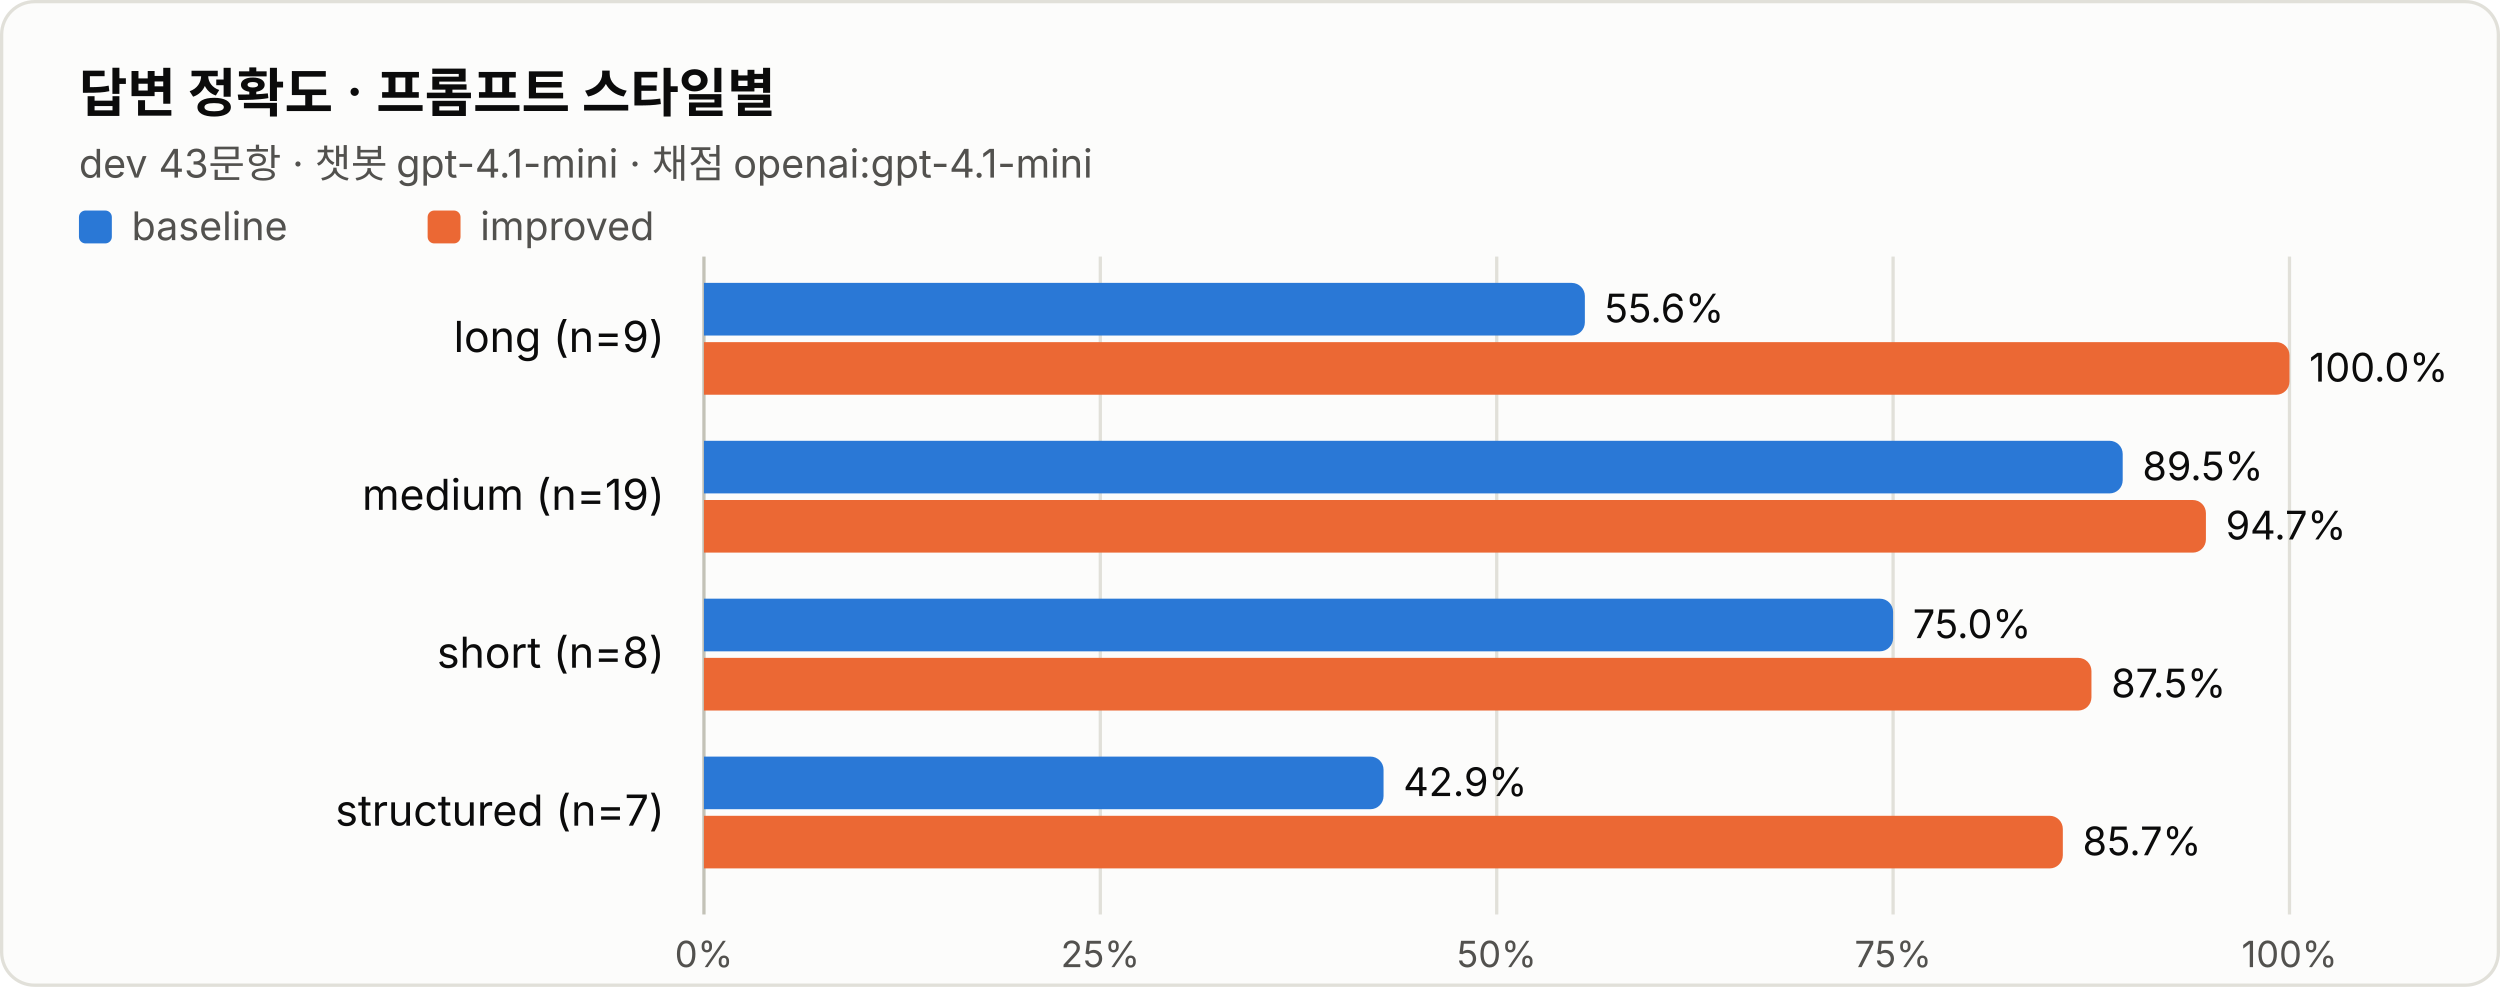
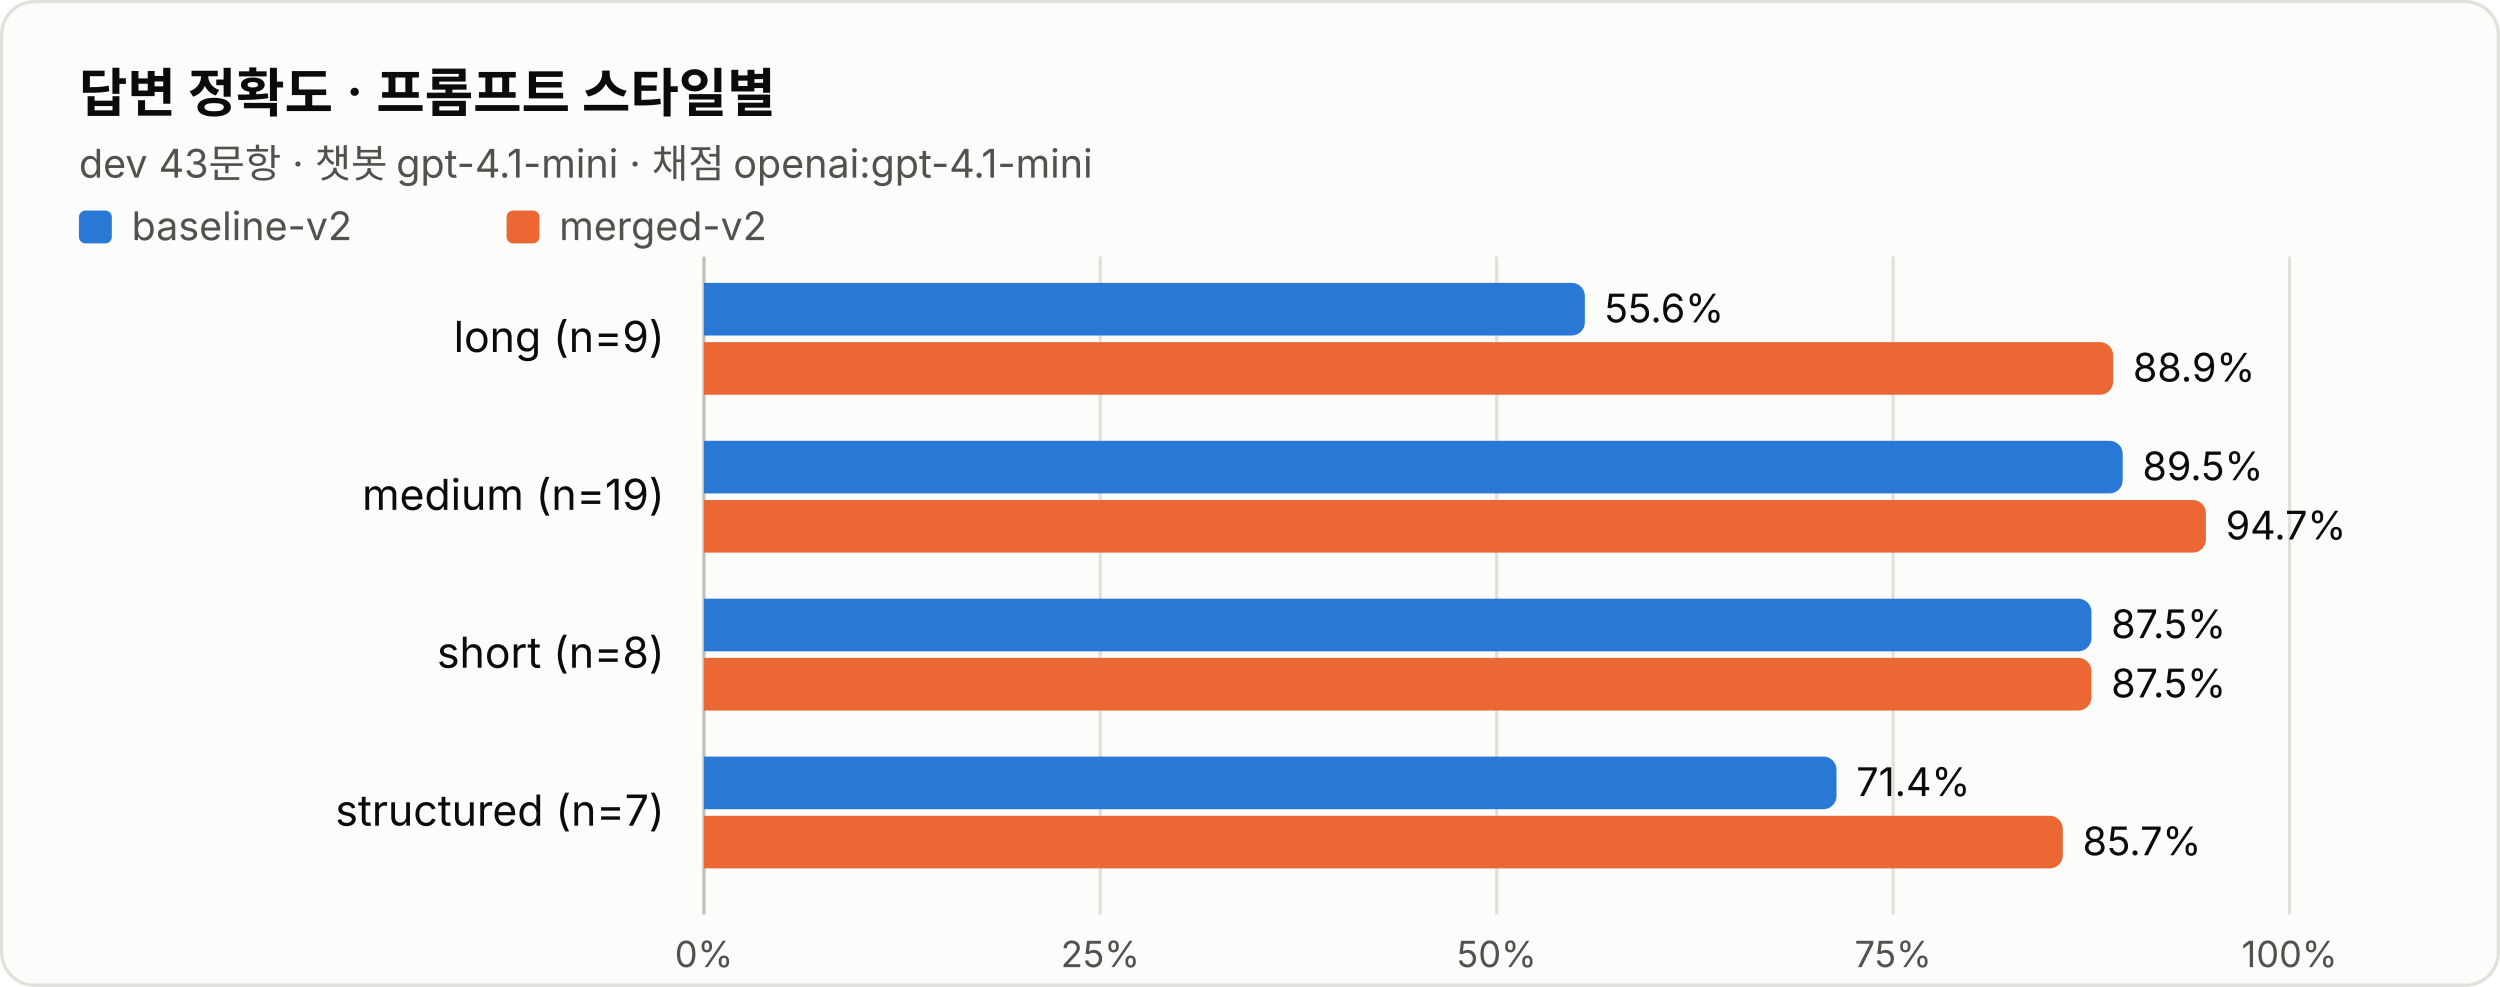
<svg xmlns="http://www.w3.org/2000/svg" width="760" height="300" viewBox="0 0 760 300" role="img" aria-labelledby="t d" font-family="system-ui, -apple-system, 'Segoe UI', 'Malgun Gothic', 'Apple SD Gothic Neo', 'Noto Sans KR', sans-serif">
  <rect x="0.5" y="0.5" width="759" height="299" rx="10" fill="#fcfcfb" stroke="#e1e0d9" />
  <text x="24" y="34" font-size="16" font-weight="600" fill="#0b0b0b">답변 정확도 · 프롬프트 스타일별</text>
  <text x="24" y="54" font-size="12" fill="#52514e">dev 43문항 · 챗봇 gpt-4.1-mini · 채점 openai:gpt-4.1-mini</text>
  <rect x="24" y="64" width="10" height="10" rx="2" fill="#2a78d6" />
-   <text x="40" y="73" font-size="12" fill="#52514e">baseline</text>
-   <rect x="130" y="64" width="10" height="10" rx="2" fill="#eb6834" />
-   <text x="146" y="73" font-size="12" fill="#52514e">improved</text>
+   <text x="40" y="73" font-size="12" fill="#52514e">baseline-v2</text>
+   <rect x="154" y="64" width="10" height="10" rx="2" fill="#eb6834" />
+   <text x="170" y="73" font-size="12" fill="#52514e">merged-v2</text>
  <line x1="214.0" y1="78" x2="214.0" y2="278" stroke="#c3c2b7" stroke-width="1" />
  <text x="214.0" y="294" font-size="11" text-anchor="middle" fill="#52514e">0%</text>
  <line x1="334.5" y1="78" x2="334.5" y2="278" stroke="#e1e0d9" stroke-width="1" />
  <text x="334.5" y="294" font-size="11" text-anchor="middle" fill="#52514e">25%</text>
  <line x1="455.0" y1="78" x2="455.0" y2="278" stroke="#e1e0d9" stroke-width="1" />
  <text x="455.0" y="294" font-size="11" text-anchor="middle" fill="#52514e">50%</text>
  <line x1="575.5" y1="78" x2="575.5" y2="278" stroke="#e1e0d9" stroke-width="1" />
  <text x="575.5" y="294" font-size="11" text-anchor="middle" fill="#52514e">75%</text>
  <line x1="696.0" y1="78" x2="696.0" y2="278" stroke="#e1e0d9" stroke-width="1" />
  <text x="696.0" y="294" font-size="11" text-anchor="middle" fill="#52514e">100%</text>
  <text x="202" y="107.0" font-size="13" text-anchor="end" fill="#0b0b0b">long (n=9)</text>
  <path d="M214.0,86.0 H477.8 A4,4 0 0 1 481.8,90.0 V98.0 A4,4 0 0 1 477.8,102.0 H214.0 Z" fill="#2a78d6" />
  <text x="487.8" y="98" font-size="12" fill="#0b0b0b">55.6%</text>
-   <path d="M214.0,104.0 H692.0 A4,4 0 0 1 696.0,108.0 V116.0 A4,4 0 0 1 692.0,120.0 H214.0 Z" fill="#eb6834" />
-   <text x="702.0" y="116" font-size="12" fill="#0b0b0b">100.0%</text>
+   <path d="M214.0,104.0 H638.4 A4,4 0 0 1 642.4,108.0 V116.0 A4,4 0 0 1 638.4,120.0 H214.0 Z" fill="#eb6834" />
+   <text x="648.4" y="116" font-size="12" fill="#0b0b0b">88.9%</text>
  <text x="202" y="155.0" font-size="13" text-anchor="end" fill="#0b0b0b">medium (n=19)</text>
  <path d="M214.0,134.0 H641.3 A4,4 0 0 1 645.3,138.0 V146.0 A4,4 0 0 1 641.3,150.0 H214.0 Z" fill="#2a78d6" />
  <text x="651.3" y="146" font-size="12" fill="#0b0b0b">89.5%</text>
  <path d="M214.0,152.0 H666.6 A4,4 0 0 1 670.6,156.0 V164.0 A4,4 0 0 1 666.6,168.0 H214.0 Z" fill="#eb6834" />
  <text x="676.6" y="164" font-size="12" fill="#0b0b0b">94.7%</text>
  <text x="202" y="203.0" font-size="13" text-anchor="end" fill="#0b0b0b">short (n=8)</text>
-   <path d="M214.0,182.0 H571.5 A4,4 0 0 1 575.5,186.0 V194.0 A4,4 0 0 1 571.5,198.0 H214.0 Z" fill="#2a78d6" />
-   <text x="581.5" y="194" font-size="12" fill="#0b0b0b">75.0%</text>
+   <path d="M214.0,182.0 H631.8 A4,4 0 0 1 635.8,186.0 V194.0 A4,4 0 0 1 631.8,198.0 H214.0 Z" fill="#2a78d6" />
+   <text x="641.8" y="194" font-size="12" fill="#0b0b0b">87.5%</text>
  <path d="M214.0,200.0 H631.8 A4,4 0 0 1 635.8,204.0 V212.0 A4,4 0 0 1 631.8,216.0 H214.0 Z" fill="#eb6834" />
  <text x="641.8" y="212" font-size="12" fill="#0b0b0b">87.5%</text>
  <text x="202" y="251.0" font-size="13" text-anchor="end" fill="#0b0b0b">structured (n=7)</text>
-   <path d="M214.0,230.0 H416.6 A4,4 0 0 1 420.6,234.0 V242.0 A4,4 0 0 1 416.6,246.0 H214.0 Z" fill="#2a78d6" />
-   <text x="426.6" y="242" font-size="12" fill="#0b0b0b">42.9%</text>
+   <path d="M214.0,230.0 H554.3 A4,4 0 0 1 558.3,234.0 V242.0 A4,4 0 0 1 554.3,246.0 H214.0 Z" fill="#2a78d6" />
+   <text x="564.3" y="242" font-size="12" fill="#0b0b0b">71.4%</text>
  <path d="M214.0,248.0 H623.1 A4,4 0 0 1 627.1,252.0 V260.0 A4,4 0 0 1 623.1,264.0 H214.0 Z" fill="#eb6834" />
  <text x="633.1" y="260" font-size="12" fill="#0b0b0b">85.7%</text>
</svg>
